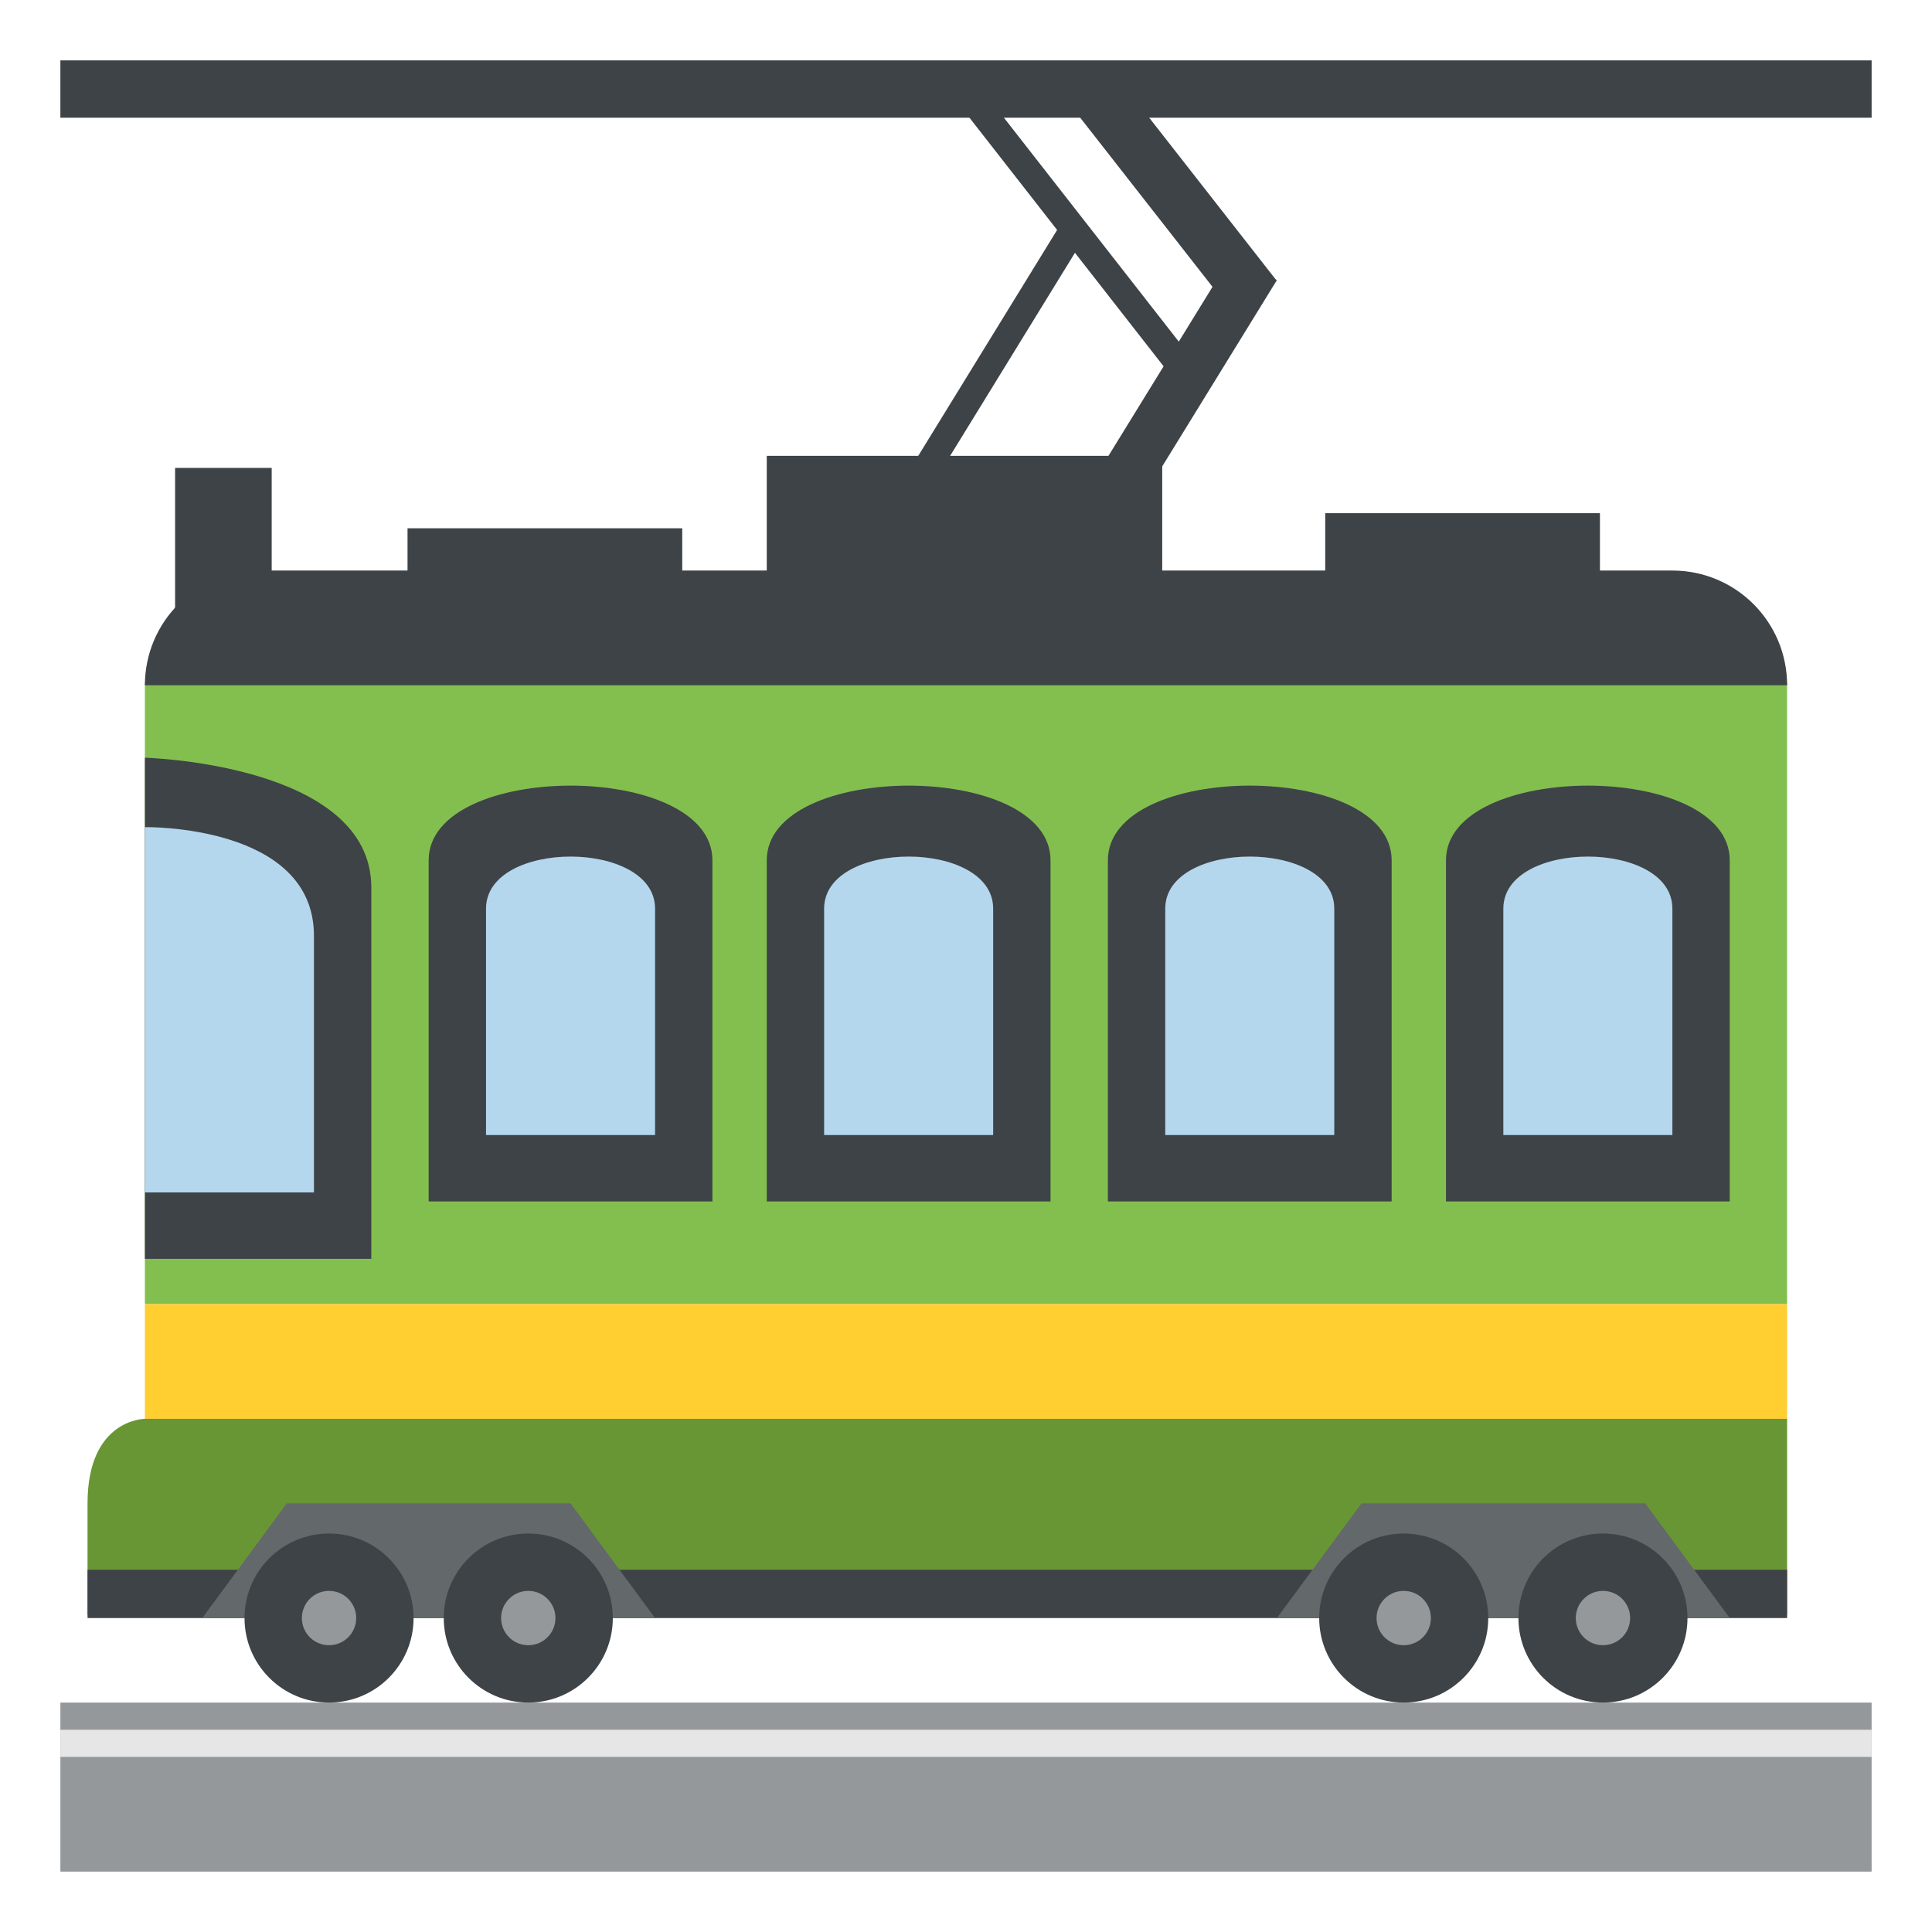
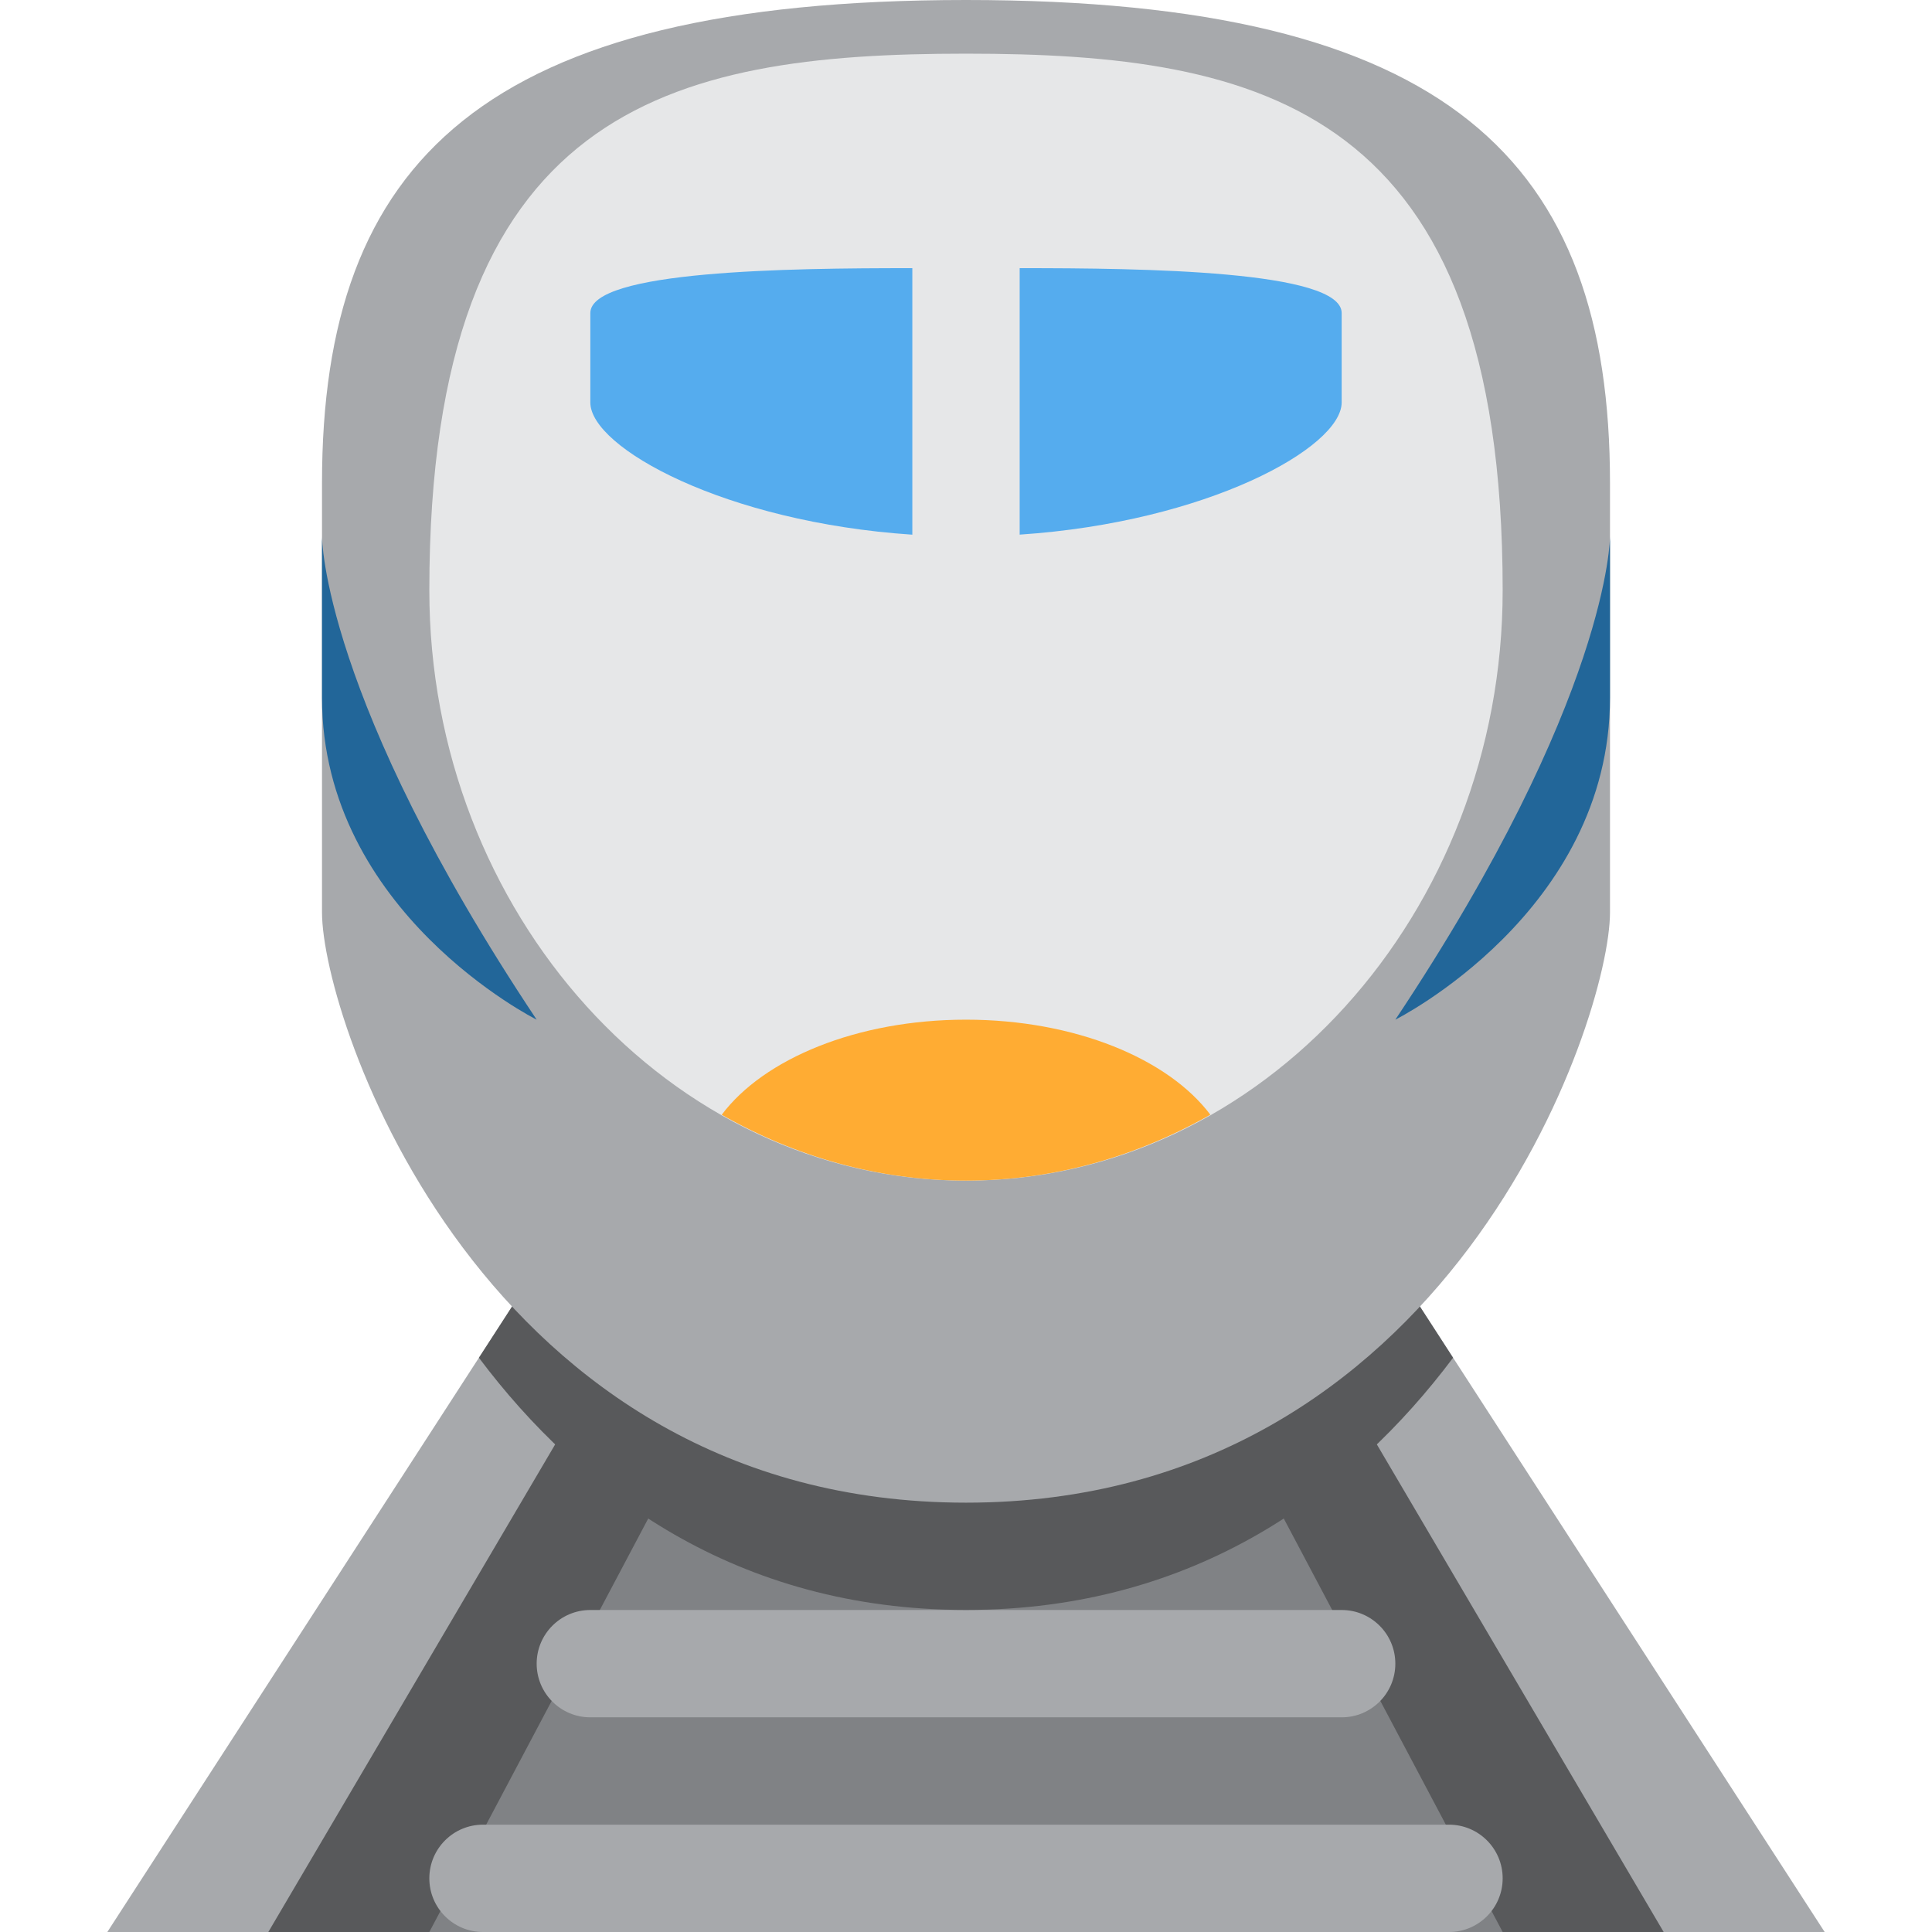
- <svg xmlns="http://www.w3.org/2000/svg" width="24" height="24" viewBox="0 0 64 64">
-   <path fill="#83bf4f" d="M4.8 22.6h54.4v20.6H4.8z" />
-   <path fill="#ffce31" d="M4.8 43.2h54.4V47H4.8z" />
-   <path fill="#3e4347" d="M55.4 18.9H8.6c-2.1 0-3.8 1.7-3.8 3.8h54.4c0-2.1-1.7-3.8-3.8-3.8m-30-3.8h13.1v3.8H25.4zM2 2h60v1.9H2zm21.6 37.8h-9.4V28.5c0-3.3 9.4-3.3 9.4 0z" />
-   <path fill="#b4d7ee" d="M21.7 30.1c0-2.3-5.6-2.3-5.6 0v7.5h5.6z" />
-   <path fill="#3e4347" d="M12.3 41.7H4.8V25.1s7.5.2 7.5 4.3z" />
-   <path fill="#b4d7ee" d="M10.4 31c0-3.7-5.6-3.6-5.6-3.6v12.1h5.6z" />
-   <path fill="#3e4347" d="M34.8 39.8h-9.4V28.5c0-3.3 9.4-3.3 9.4 0z" />
-   <path fill="#b4d7ee" d="M32.9 30.1c0-2.3-5.6-2.3-5.6 0v7.5h5.6z" />
-   <path fill="#3e4347" d="M46.1 39.8h-9.4V28.5c0-3.3 9.4-3.3 9.4 0z" />
-   <path fill="#b4d7ee" d="M44.2 30.1c0-2.3-5.6-2.3-5.6 0v7.5h5.6z" />
-   <path fill="#3e4347" d="M57.3 39.8h-9.4V28.5c0-3.3 9.4-3.3 9.4 0z" />
-   <path fill="#b4d7ee" d="M55.4 30.1c0-2.3-5.6-2.3-5.6 0v7.5h5.6z" />
-   <path fill="#3e4347" d="M5.8 15.5H9v5.6H5.8zm7.7 2h9.1v3.7h-9.1zm30.4-.5H53v3.7h-9.1z" />
-   <path fill="#94989b" d="M2 56.4h60V62H2z" />
-   <path fill="#e6e6e6" d="M2 57.3h60v.9H2z" />
-   <g fill="#3e4347">
-     <path d="m29.953 15.857l5.394-8.774l.767.47l-5.394 8.775zm5.497 1.306l5.399-8.771l1.448.89l-5.4 8.772z" />
-     <path d="m31.795 3.49l.709-.554l7.263 9.3l-.71.553zm3.515-.196l1.418-1.109l5.545 7.09l-1.418 1.108z" />
-   </g>
-   <path fill="#699635" d="M4.8 47s-1.9 0-1.9 2.8v3.7h56.3V47z" />
-   <path fill="#3e4347" d="M2.9 52h56.3v1.6H2.9z" />
-   <path fill="#63686b" d="M18.9 49.8H9.5l-2.8 3.8h15z" />
-   <circle cx="10.9" cy="53.6" r="2.8" fill="#3e4347" />
-   <circle cx="10.9" cy="53.6" r=".9" fill="#94989b" />
-   <circle cx="17.5" cy="53.6" r="2.8" fill="#3e4347" />
-   <circle cx="17.5" cy="53.6" r=".9" fill="#94989b" />
-   <path fill="#63686b" d="M54.5 49.8h-9.4l-2.8 3.8h15z" />
-   <g fill="#3e4347">
-     <circle cx="46.5" cy="53.6" r="2.8" />
-     <circle cx="53.1" cy="53.6" r="2.8" />
-   </g>
-   <g fill="#94989b">
-     <circle cx="46.5" cy="53.6" r=".9" />
-     <circle cx="53.1" cy="53.6" r=".9" />
-   </g>
+ <svg xmlns="http://www.w3.org/2000/svg" width="32" height="32" viewBox="0 0 36 36">
+   <path fill="#a7a9ac" d="M2 36h32L23 19H13z" />
+   <path fill="#58595b" d="M5 36h26L21 19h-6z" />
+   <path fill="#808285" d="M8 36h20l-9-17h-2z" />
+   <path fill="#a7a9ac" d="M28 35a1 1 0 0 1-1 1H9a1 1 0 1 1 0-2h18a1 1 0 0 1 1 1m-2-4a1 1 0 0 1-1 1H11a1 1 0 1 1 0-2h14a1 1 0 0 1 1 1" />
+   <path fill="#58595b" d="M27.076 25.3L23 19H13l-4.076 6.3c1.889 2.517 4.798 4.699 9.076 4.699c4.277 0 7.188-2.183 9.076-4.699" />
+   <path fill="#a7a9ac" d="M18 0C9 0 6 3 6 9v8c0 1.999 3 11 12 11s12-9.001 12-11V9c0-6-3-9-12-9" />
+   <path fill="#e6e7e8" d="M8 11C8 2 12.477 1 18 1s10 1 10 10c0 6-4.477 11-10 11c-5.523-.001-10-5-10-11" />
+   <path fill="#ffac33" d="M18 21.999c1.642 0 3.185-.45 4.553-1.228C21.77 19.729 20.03 19 18 19s-3.769.729-4.552 1.772c1.366.777 2.911 1.227 4.552 1.227" />
+   <path fill="#55acee" d="M19 4.997v4.965c3.488-.232 6-1.621 6-2.463V5.833c0-.791-3.692-.838-6-.836m-2 0c-2.308-.002-6 .044-6 .836V7.5c0 .842 2.512 2.231 6 2.463z" />
+   <path fill="#269" d="M6 10s0 3 4 9c0 0-4-2-4-6zm24 0s0 3-4 9c0 0 4-2 4-6z" />
</svg>
